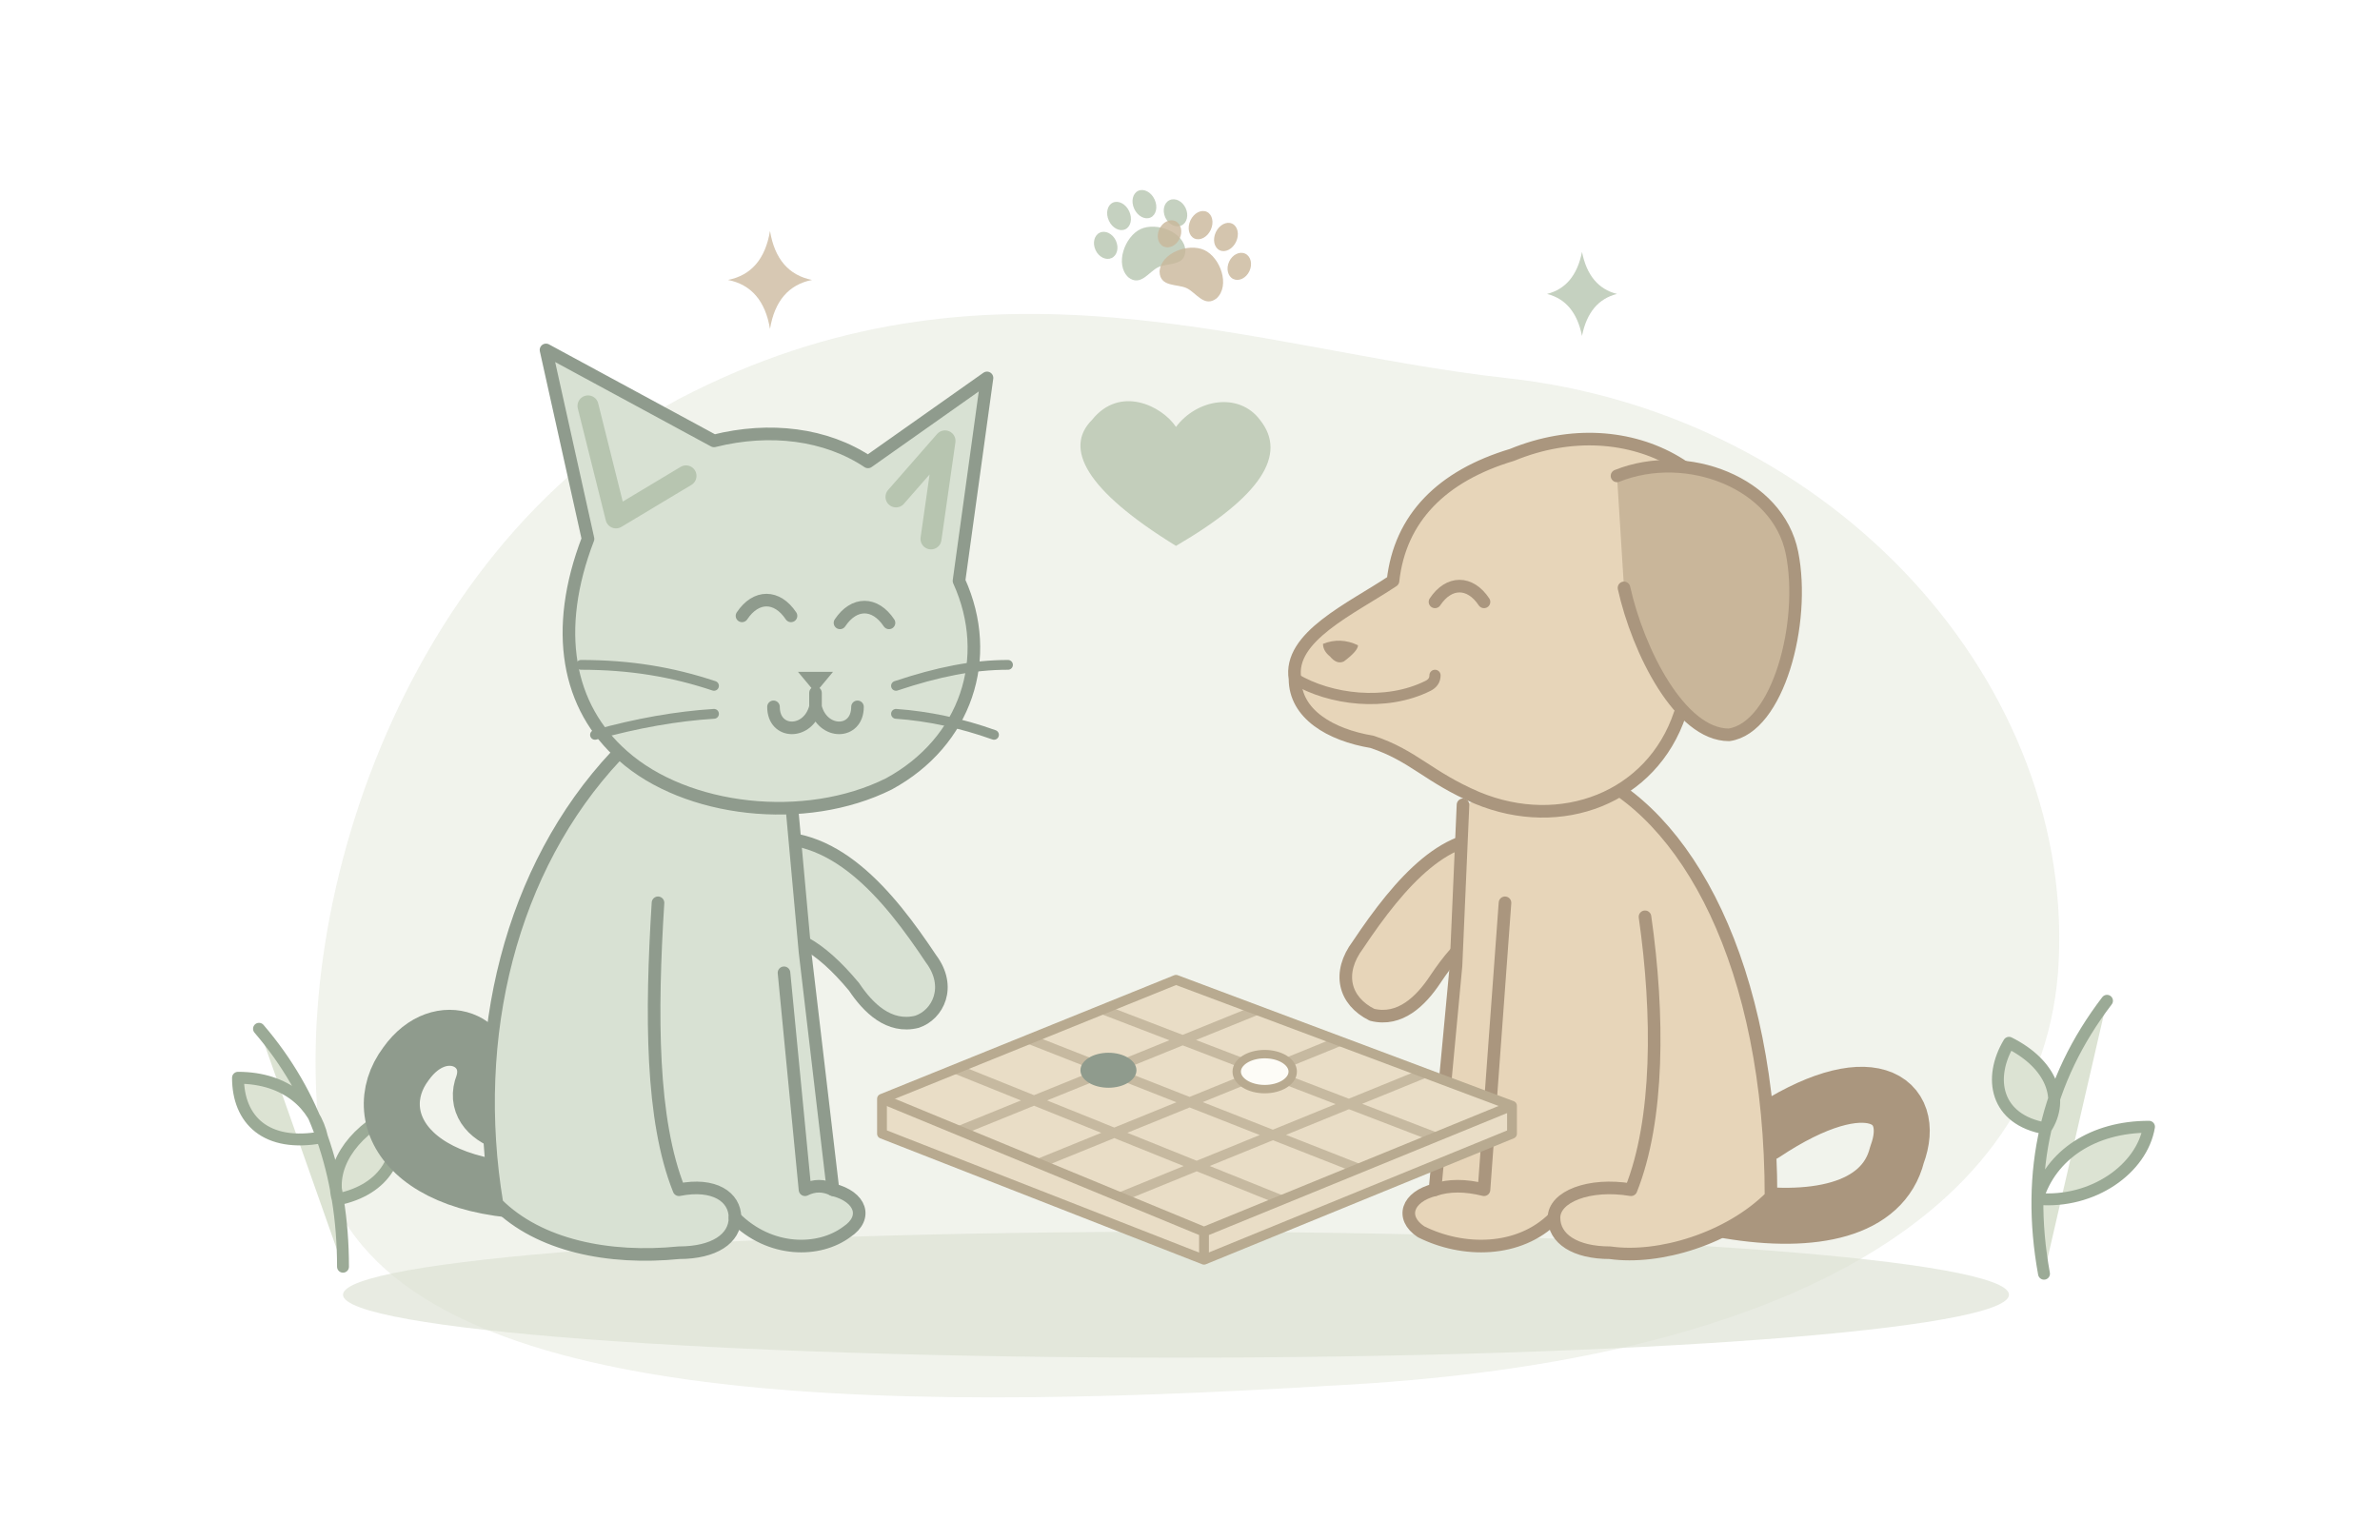
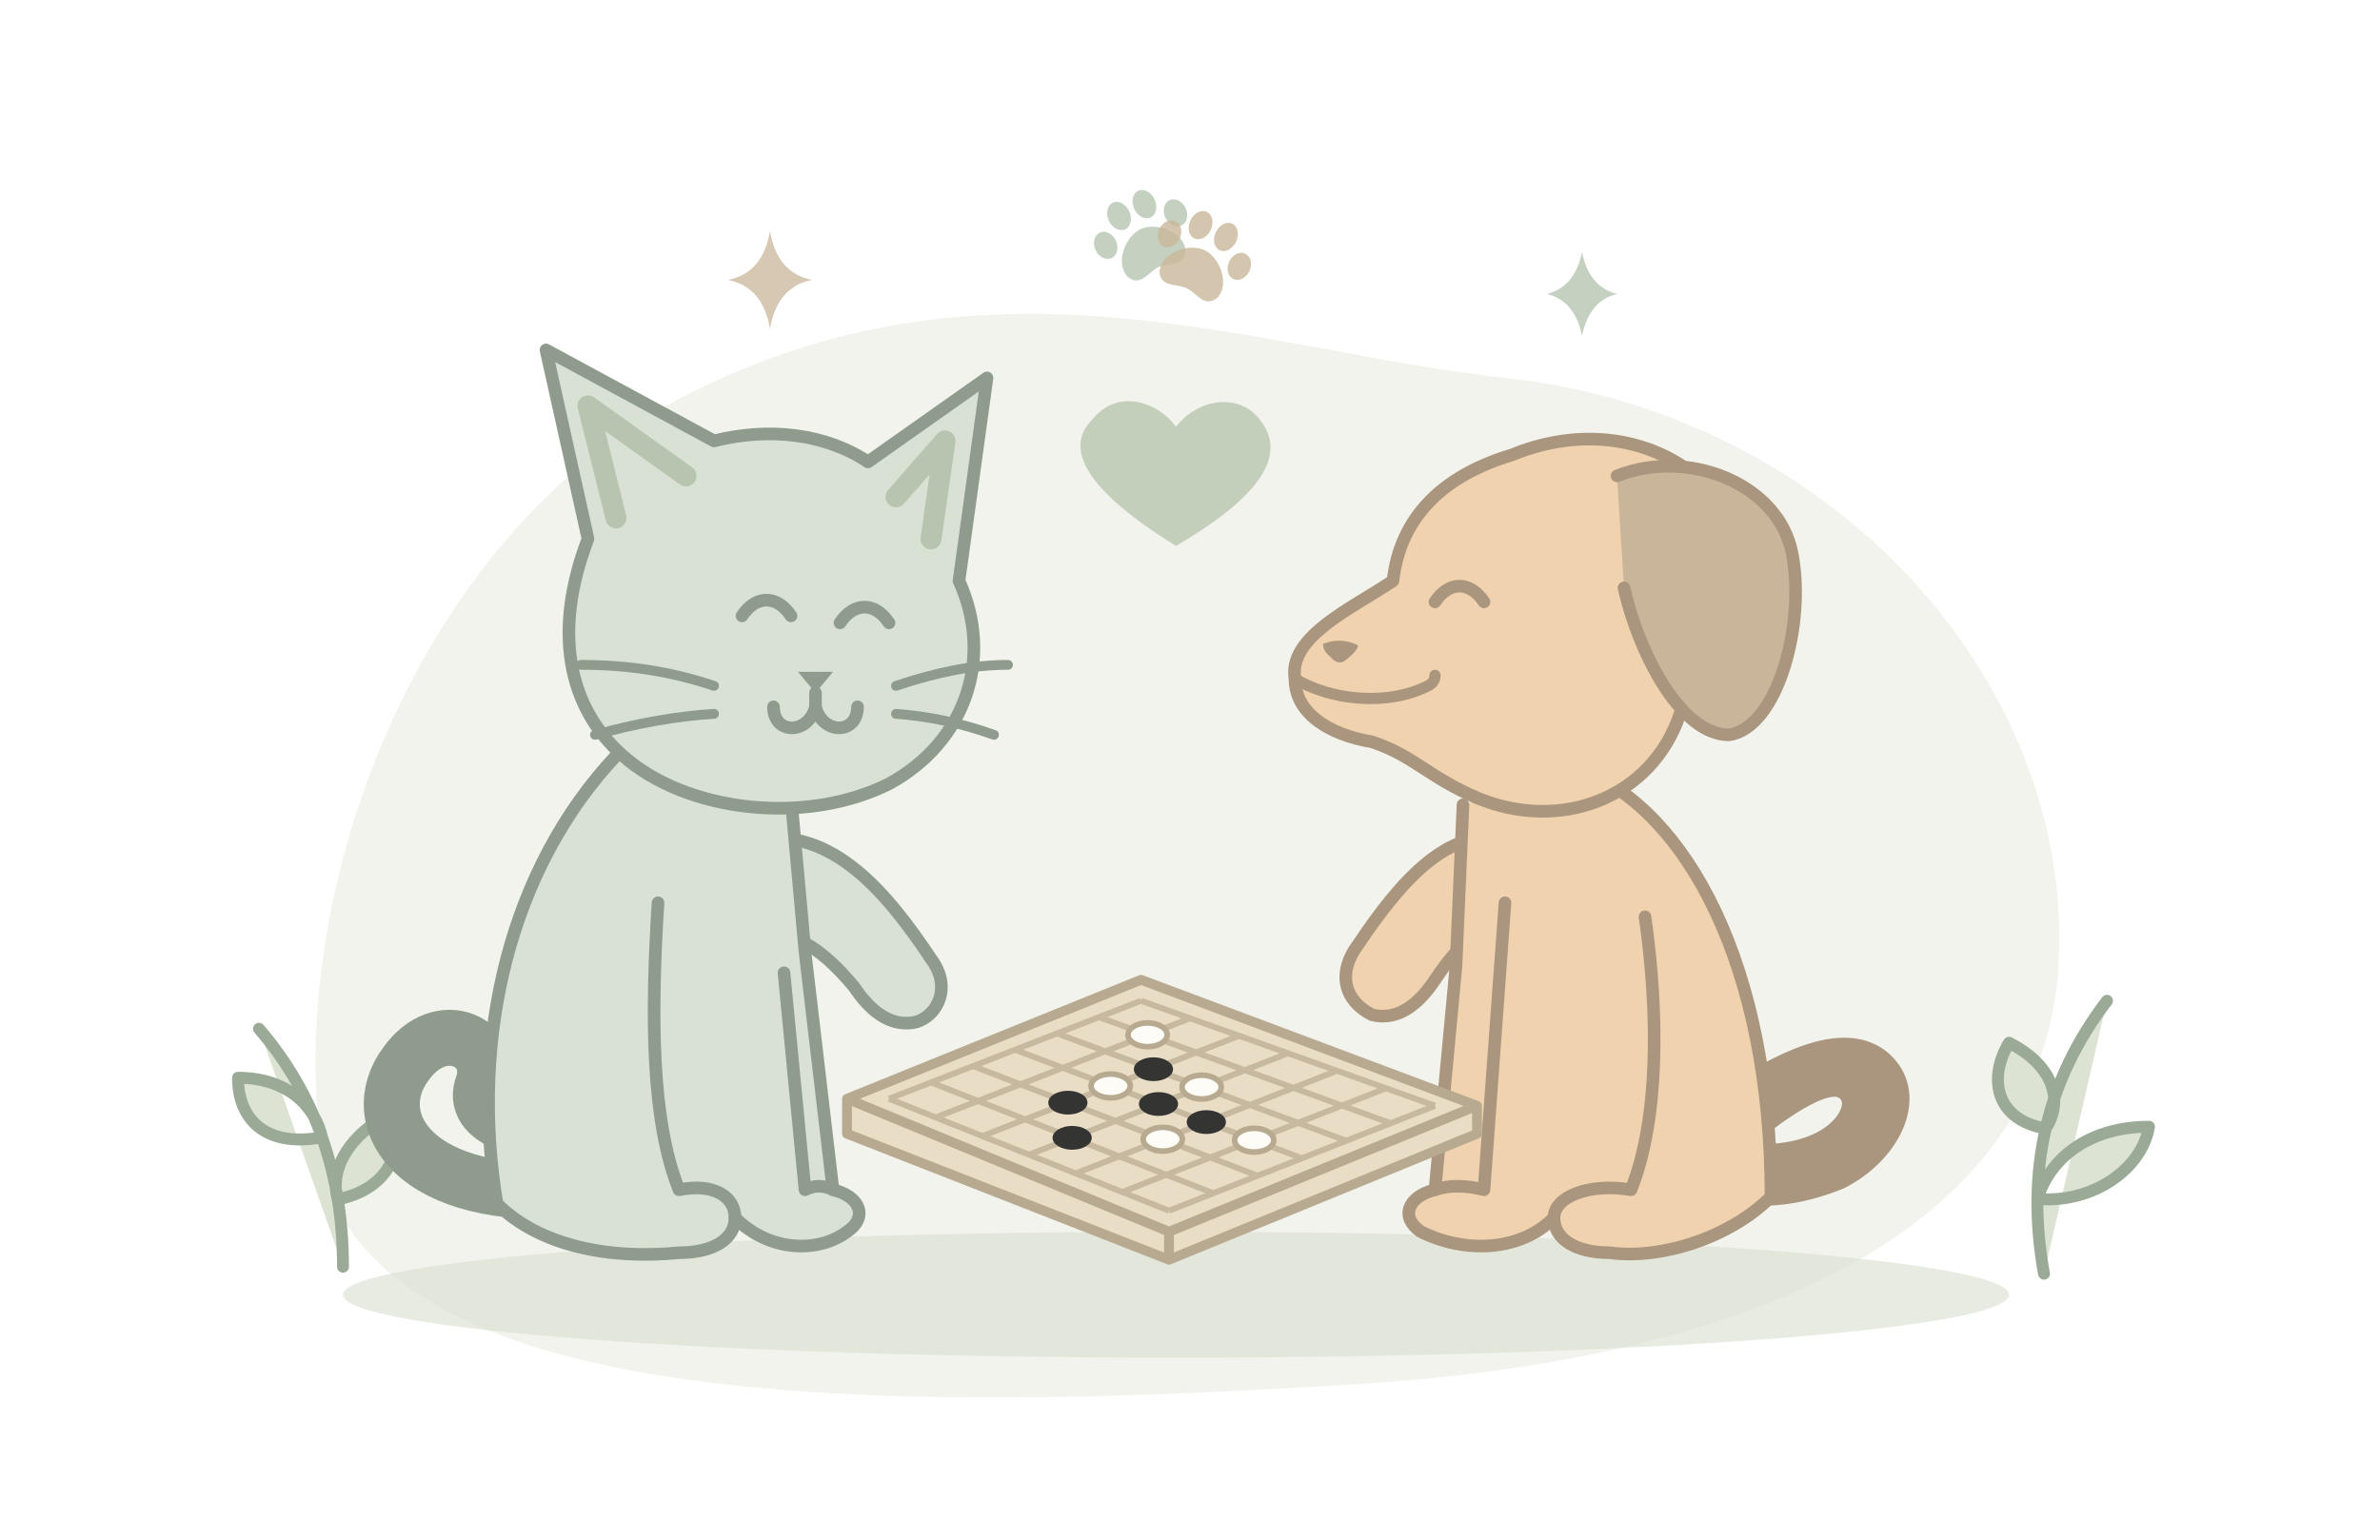
<svg xmlns="http://www.w3.org/2000/svg" viewBox="0 0 340 220" fill="none">
  <path d="M47 170c-8-35 9-91 50-113 44-23 82-7 118-3 47 5 82 44 79 85-3 37-44 56-104 59-66 4-131 3-143-28Z" fill="#e9ece2" opacity=".65" />
  <ellipse cx="168" cy="185" rx="119" ry="9" fill="#dce1d3" opacity=".65" />
  <g stroke="#9baa96" stroke-width="1.7" stroke-linecap="round" stroke-linejoin="round">
    <path d="M49 181Q49 161 37 147M46 162.5C38 164 34 160 34 154C41 154 45 158 46 162.5ZM48.25 171.375C55 170 58 165 56 159C50 162 47 167 48.25 171.375Z" fill="#dce3d3" />
    <path d="M292 182Q288 160 301 143M292.25 161.25C285 160 284 154 287 149C293 152 295 157 292.25 161.25ZM291.063 171.313C299 172 306 167 307 161C299 161 293 165 291.063 171.313Z" fill="#dce3d3" />
  </g>
  <g stroke="#8f9b8d" stroke-width="1.8" stroke-linecap="round" stroke-linejoin="round">
    <path d="M83 170c-24 2-31-10-25-18 5-7 13-3 11 3-2 5 6 8 15 5" stroke-width="8" />
    <path d="M108 120C119 118 127 128 133 137C136 141 134 145 131 146C127 147 124 144 122 141C117 135 113 133 108 133Z" fill="#d8e1d3" />
    <path d="M88 108C73 124 67 148 71 172C77 178 87 180 97 179C102 179 105 177 105 174C110 179 117 179 121 176C124 174 123 171 119 170L115 136L113 114" fill="#d8e1d3" />
    <path d="m84 77-6-27 24 13c8-2 16-1 22 3l17-12-4 29c5 11 1 23-10 29-12 6-29 4-38-4-8-7-10-18-5-31Z" fill="#d8e1d3" />
-     <path d="m84 58 4 16 10-6m30 3 7-8-2 14" stroke="#b7c5b0" stroke-width="3" />
+     <path d="m98 68-14-10 4 16m40-3 7-8-2 14" stroke="#b7c5b0" stroke-width="3" />
    <path d="M120 89c2-3 5-3 7 0m-21-1c2-3 5-3 7 0" />
    <path d="M114 96H119L116.5 99Z" fill="#8f9b8d" stroke="none" />
    <path d="M116.5 99V101M110.5 101C110.5 105 115.5 105 116.5 101C117.5 105 122.5 105 122.5 101" />
    <path d="M102 98C96 96 90 95 83 95M102 102Q94 102.5 85 105M128 98C134 96 139 95 144 95M128 102Q135 102.5 142 105" stroke-width="1.4" />
    <path d="M94 129C93 145 93 160 97 170C102 169 105 171 105 174M112 139L115 170Q117 169 119 170" />
  </g>
  <g stroke="#aa967e" stroke-width="1.8" stroke-linecap="round" stroke-linejoin="round">
-     <path d="M252 162c15-10 22-5 19 3-2 8-12 10-24 8" stroke-width="8" />
-     <path d="M215 120C207 118 200 126 194 135C191 139 192 143 196 145C200 146 203 143 205 140C209 134 212 132 217 132Z" fill="#e7d5b9" />
-     <path d="M226 110C241 116 253 138 253 171C247 177 237 180 230 179C225 179 222 177 222 174C217 179 209 179 203 176C200 174 201 171 205 170L208 138L209 115" fill="#e7d5b9" />
-     <path d="M216 65c17-7 34 3 34 20 0 8-4 12-10 17-4 12-17 17-29 12C204 111 202 108 196 106C190 105 185 102 185 97C184 91 193 87 199 83c1-9 7-15 17-18Z" fill="#e7d5b9" />
+     <path d="M247 157C256 151 264 148 269 152C275 157 271 166 263 170C258 172 253 173 247 172L247 165C253 166 258 165 261 163C264 161 265 158 263 157C261 156 256 159 251 163Z" fill="#aa967e" transform="translate(0 -1)" />
+     <path d="M215 120C207 118 200 126 194 135C191 139 192 143 196 145C200 146 203 143 205 140C209 134 212 132 217 132Z" fill="#F0D3AE" />
+     <path d="M226 110C241 116 253 138 253 171C247 177 237 180 230 179C225 179 222 177 222 174C217 179 209 179 203 176C200 174 201 171 205 170L208 138L209 115" fill="#F0D3AE" />
+     <path d="M216 65c17-7 34 3 34 20 0 8-4 12-10 17-4 12-17 17-29 12C204 111 202 108 196 106C190 105 185 102 185 97C184 91 193 87 199 83c1-9 7-15 17-18Z" fill="#F0D3AE" />
    <path d="M231 68c10-4 23 1 25 11 2 10-2 25-9 26-7 0-13-12-15-21" fill="#c9b69a" />
    <path d="M205 86c2-3 5-3 7 0" />
    <path d="M189 92Q191.5 91 194 92.2Q194 93 192 94.5Q191 95 190 93.8Q189 93 189 92Z" fill="#aa967e" stroke="none" />
    <path d="M185 97C190 100 198 101 204 98Q205 97.5 205 96.5" stroke-width="1.6" />
    <path d="M215 129L212 170Q208 169 205 170M235 131C237 145 237 160 233 170C227 169 222 171 222 174" />
  </g>
-   <g stroke="#b8aa90" stroke-width="1.4" stroke-linejoin="round">
-     <path d="M126 157L168 140L216 158V162L172 180L126 162Z" fill="#e9ddc6" />
-     <path d="M126 157L172 176L216 158M172 176V180" />
-     <path d="M179.540 144.327L137.057 161.567M191.379 148.767L148.401 166.253M203.528 153.323L160.045 171.062M157.538 144.235L205.042 162.483M147.051 148.480L194.056 166.977M136.538 152.735L183.042 171.483" opacity=".7" />
+   <g transform="translate(-5 0)">
+     <g stroke="#b8aa90" stroke-width="1.4" stroke-linejoin="round">
+       <path d="M126 157L168 140L216 158V162L172 180L126 162Z" fill="#e9ddc6" />
+       <path d="M126 157L172 176L216 158M172 176V180" />
+       <path d="M168 143L132 157M175 145.5L138.667 159.667M182 148L145.333 162.333M189 150.5L152 165M196 153L158.667 167.667M203 155.5L165.333 170.333M210 158L172 173M168 143L210 158M162 145.333L203.667 160.5M156 147.667L197.333 163M150 150L191 165.5M144 152.333L184.667 168M138 154.667L178.333 170.5M132 157L172 173" stroke-width=".85" opacity=".7" />
+     </g>
+     <g fill="#343532">
+       <ellipse cx="169.778" cy="152.778" rx="2.8" ry="1.7" />
+       <ellipse cx="170.5" cy="157.75" rx="2.8" ry="1.7" />
+       <ellipse cx="157.556" cy="157.556" rx="2.8" ry="1.7" />
+       <ellipse cx="177.333" cy="160.333" rx="2.8" ry="1.7" />
+       <ellipse cx="158.167" cy="162.583" rx="2.8" ry="1.7" />
+     </g>
+     <g fill="#fdfcf7" stroke="#b8aa90" stroke-width=".8">
+       <ellipse cx="176.667" cy="155.333" rx="2.8" ry="1.7" />
+       <ellipse cx="163.667" cy="155.167" rx="2.8" ry="1.7" />
+       <ellipse cx="171.111" cy="162.778" rx="2.8" ry="1.7" />
+       <ellipse cx="168.944" cy="147.861" rx="2.8" ry="1.7" />
+       <ellipse cx="184.167" cy="162.917" rx="2.8" ry="1.7" />
+     </g>
  </g>
-   <ellipse cx="158.350" cy="152.926" rx="4" ry="2.5" fill="#8f9b8d" />
-   <ellipse cx="180.674" cy="153.122" rx="4" ry="2.5" fill="#fdfcf7" stroke="#b8aa90" stroke-width="1.2" />
  <path d="M168 78c-13-8-16-14-12-18 4-5 10-2 12 1 3-4 9-5 12-1 4 5 0 11-12 18Z" fill="#c3cebb" />
  <path d="M110 33Q111 39 116 40Q111 41 110 47Q109 41 104 40Q109 39 110 33Z" fill="#c9b69a" opacity=".75" />
  <path d="M226 36Q227 41 231 42Q227 43 226 48Q225 43 221 42Q225 41 226 36Z" fill="#b7c5b0" opacity=".8" />
  <g fill="#b7c5b0" opacity=".8" transform="translate(164 35) rotate(-25)">
    <ellipse cx="-5.5" cy="-2.5" rx="1.6" ry="2" />
    <ellipse cx="-2" cy="-5.5" rx="1.6" ry="2.1" />
    <ellipse cx="2" cy="-5.5" rx="1.6" ry="2.1" />
    <ellipse cx="5.5" cy="-2.5" rx="1.6" ry="2" />
    <path d="M-4.5 3C-5.5 .5-2.5-2.5 0-2.5C2.5-2.5 5.5 .5 4.5 3C3.5 5 1.5 3.5 0 3.5C-1.5 3.5-3.5 5-4.5 3Z" />
  </g>
  <g fill="#c9b69a" opacity=".8" transform="translate(171 38) rotate(25)">
    <ellipse cx="-5.5" cy="-2.5" rx="1.6" ry="2" />
    <ellipse cx="-2" cy="-5.5" rx="1.6" ry="2.1" />
    <ellipse cx="2" cy="-5.5" rx="1.6" ry="2.1" />
    <ellipse cx="5.5" cy="-2.5" rx="1.6" ry="2" />
    <path d="M-4.5 3C-5.5 .5-2.5-2.5 0-2.5C2.5-2.5 5.5 .5 4.5 3C3.5 5 1.5 3.5 0 3.5C-1.5 3.5-3.5 5-4.5 3Z" />
  </g>
</svg>
